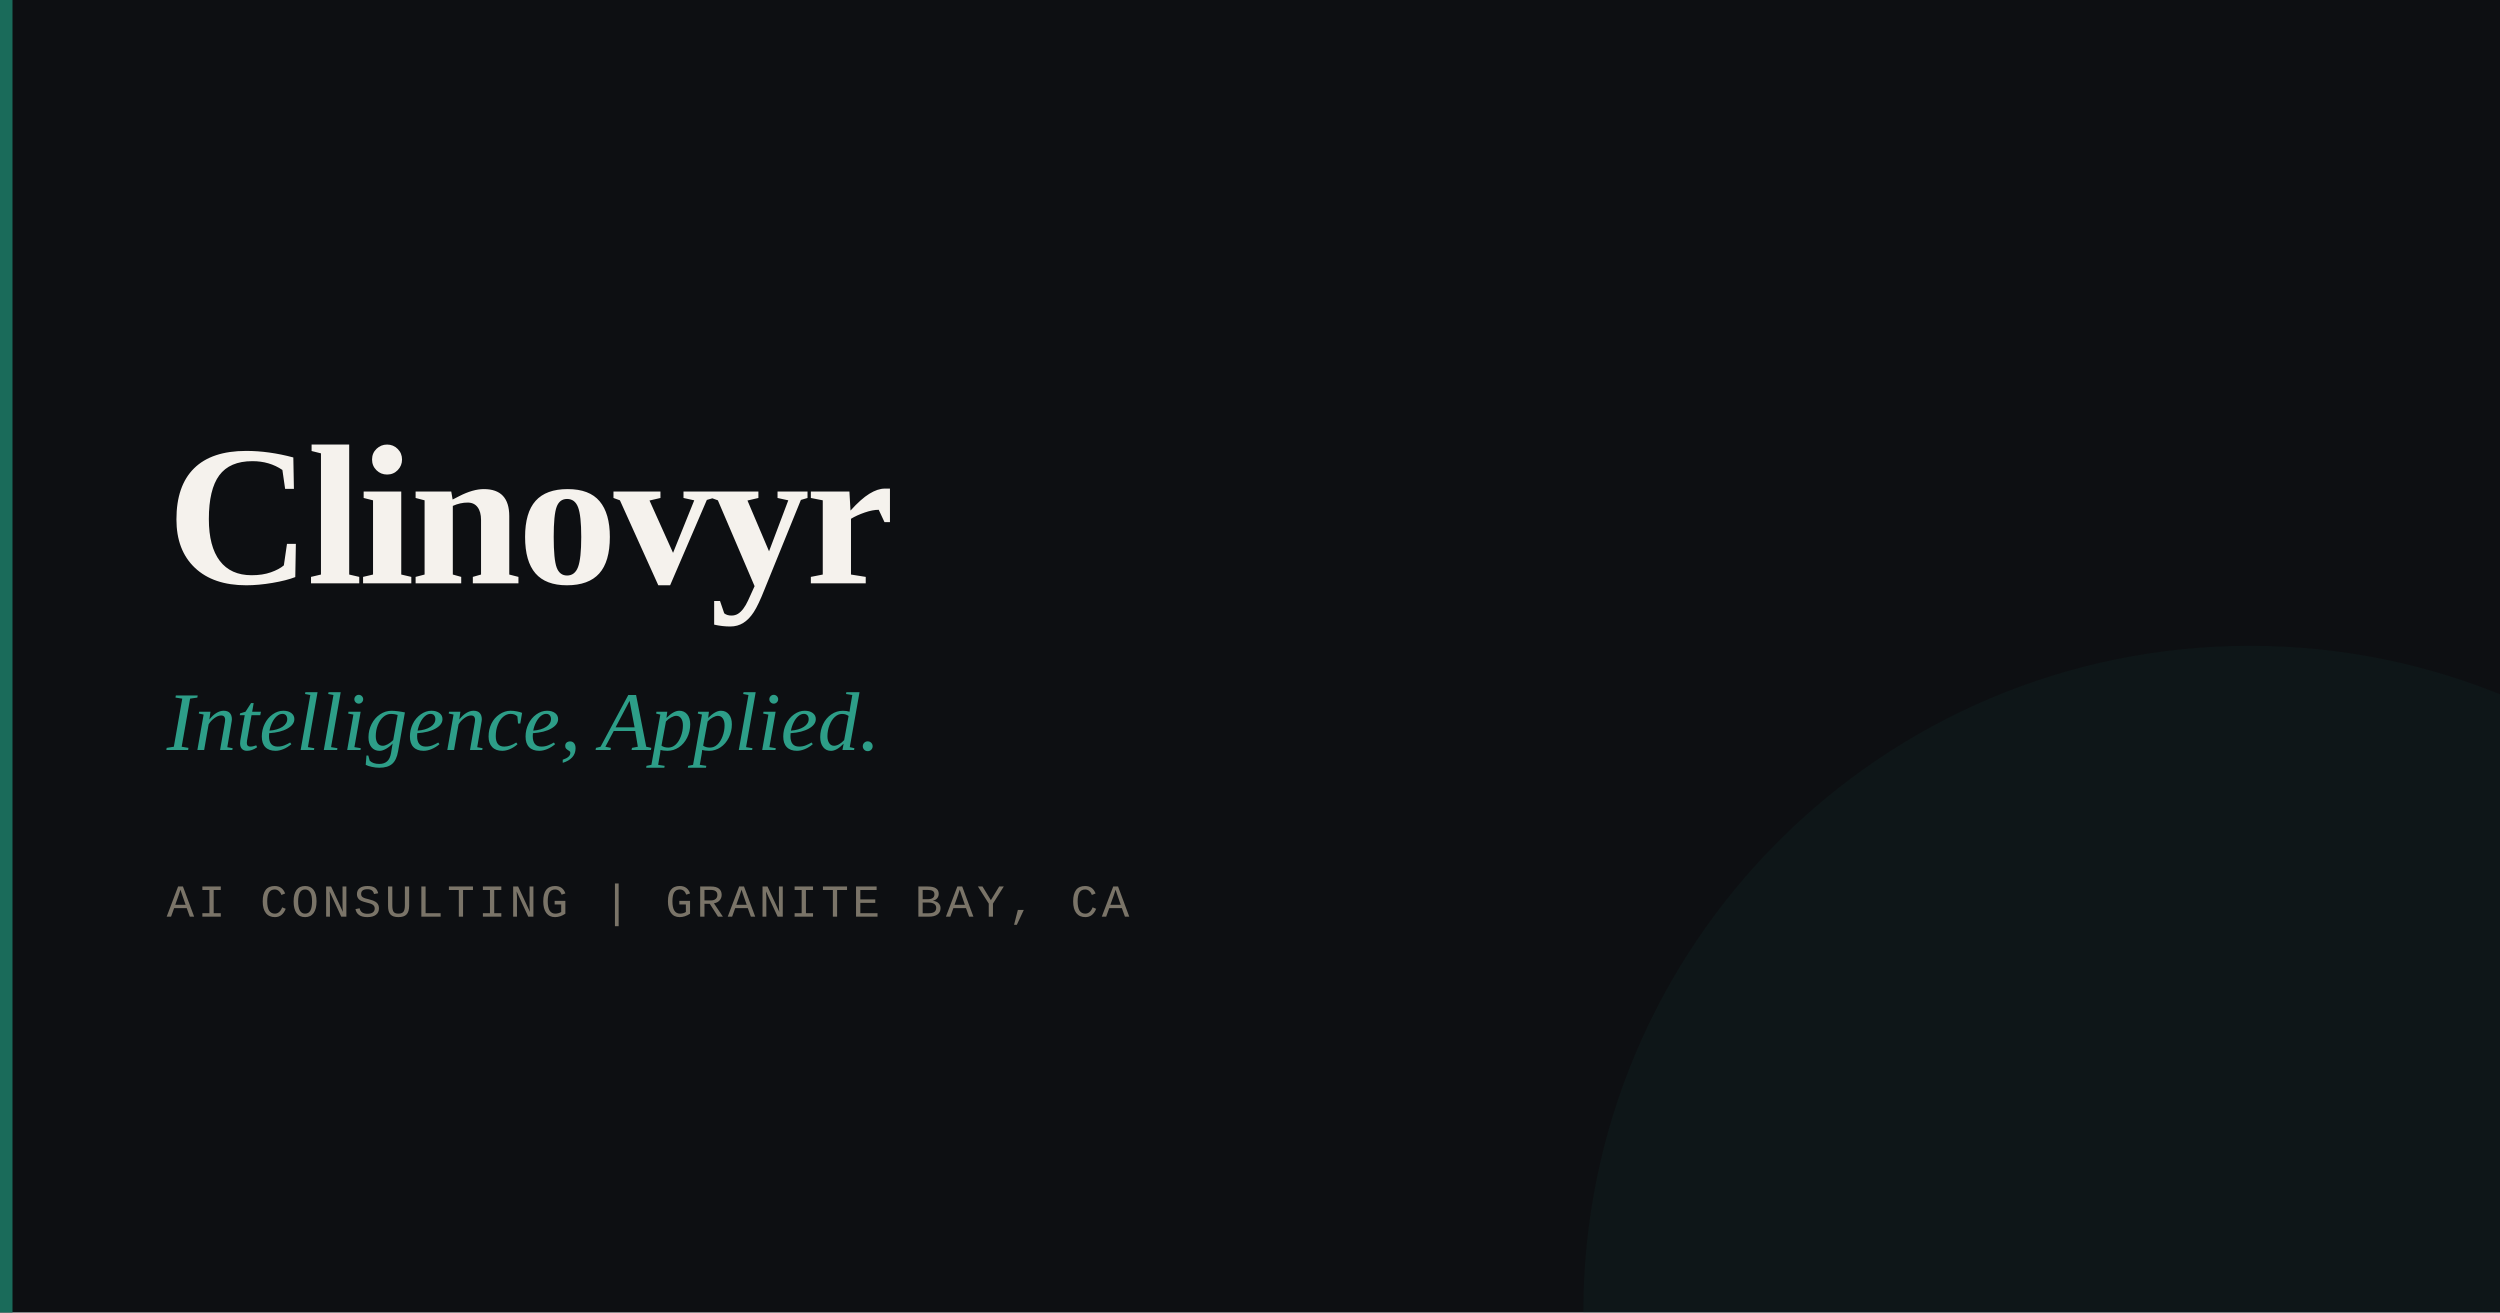
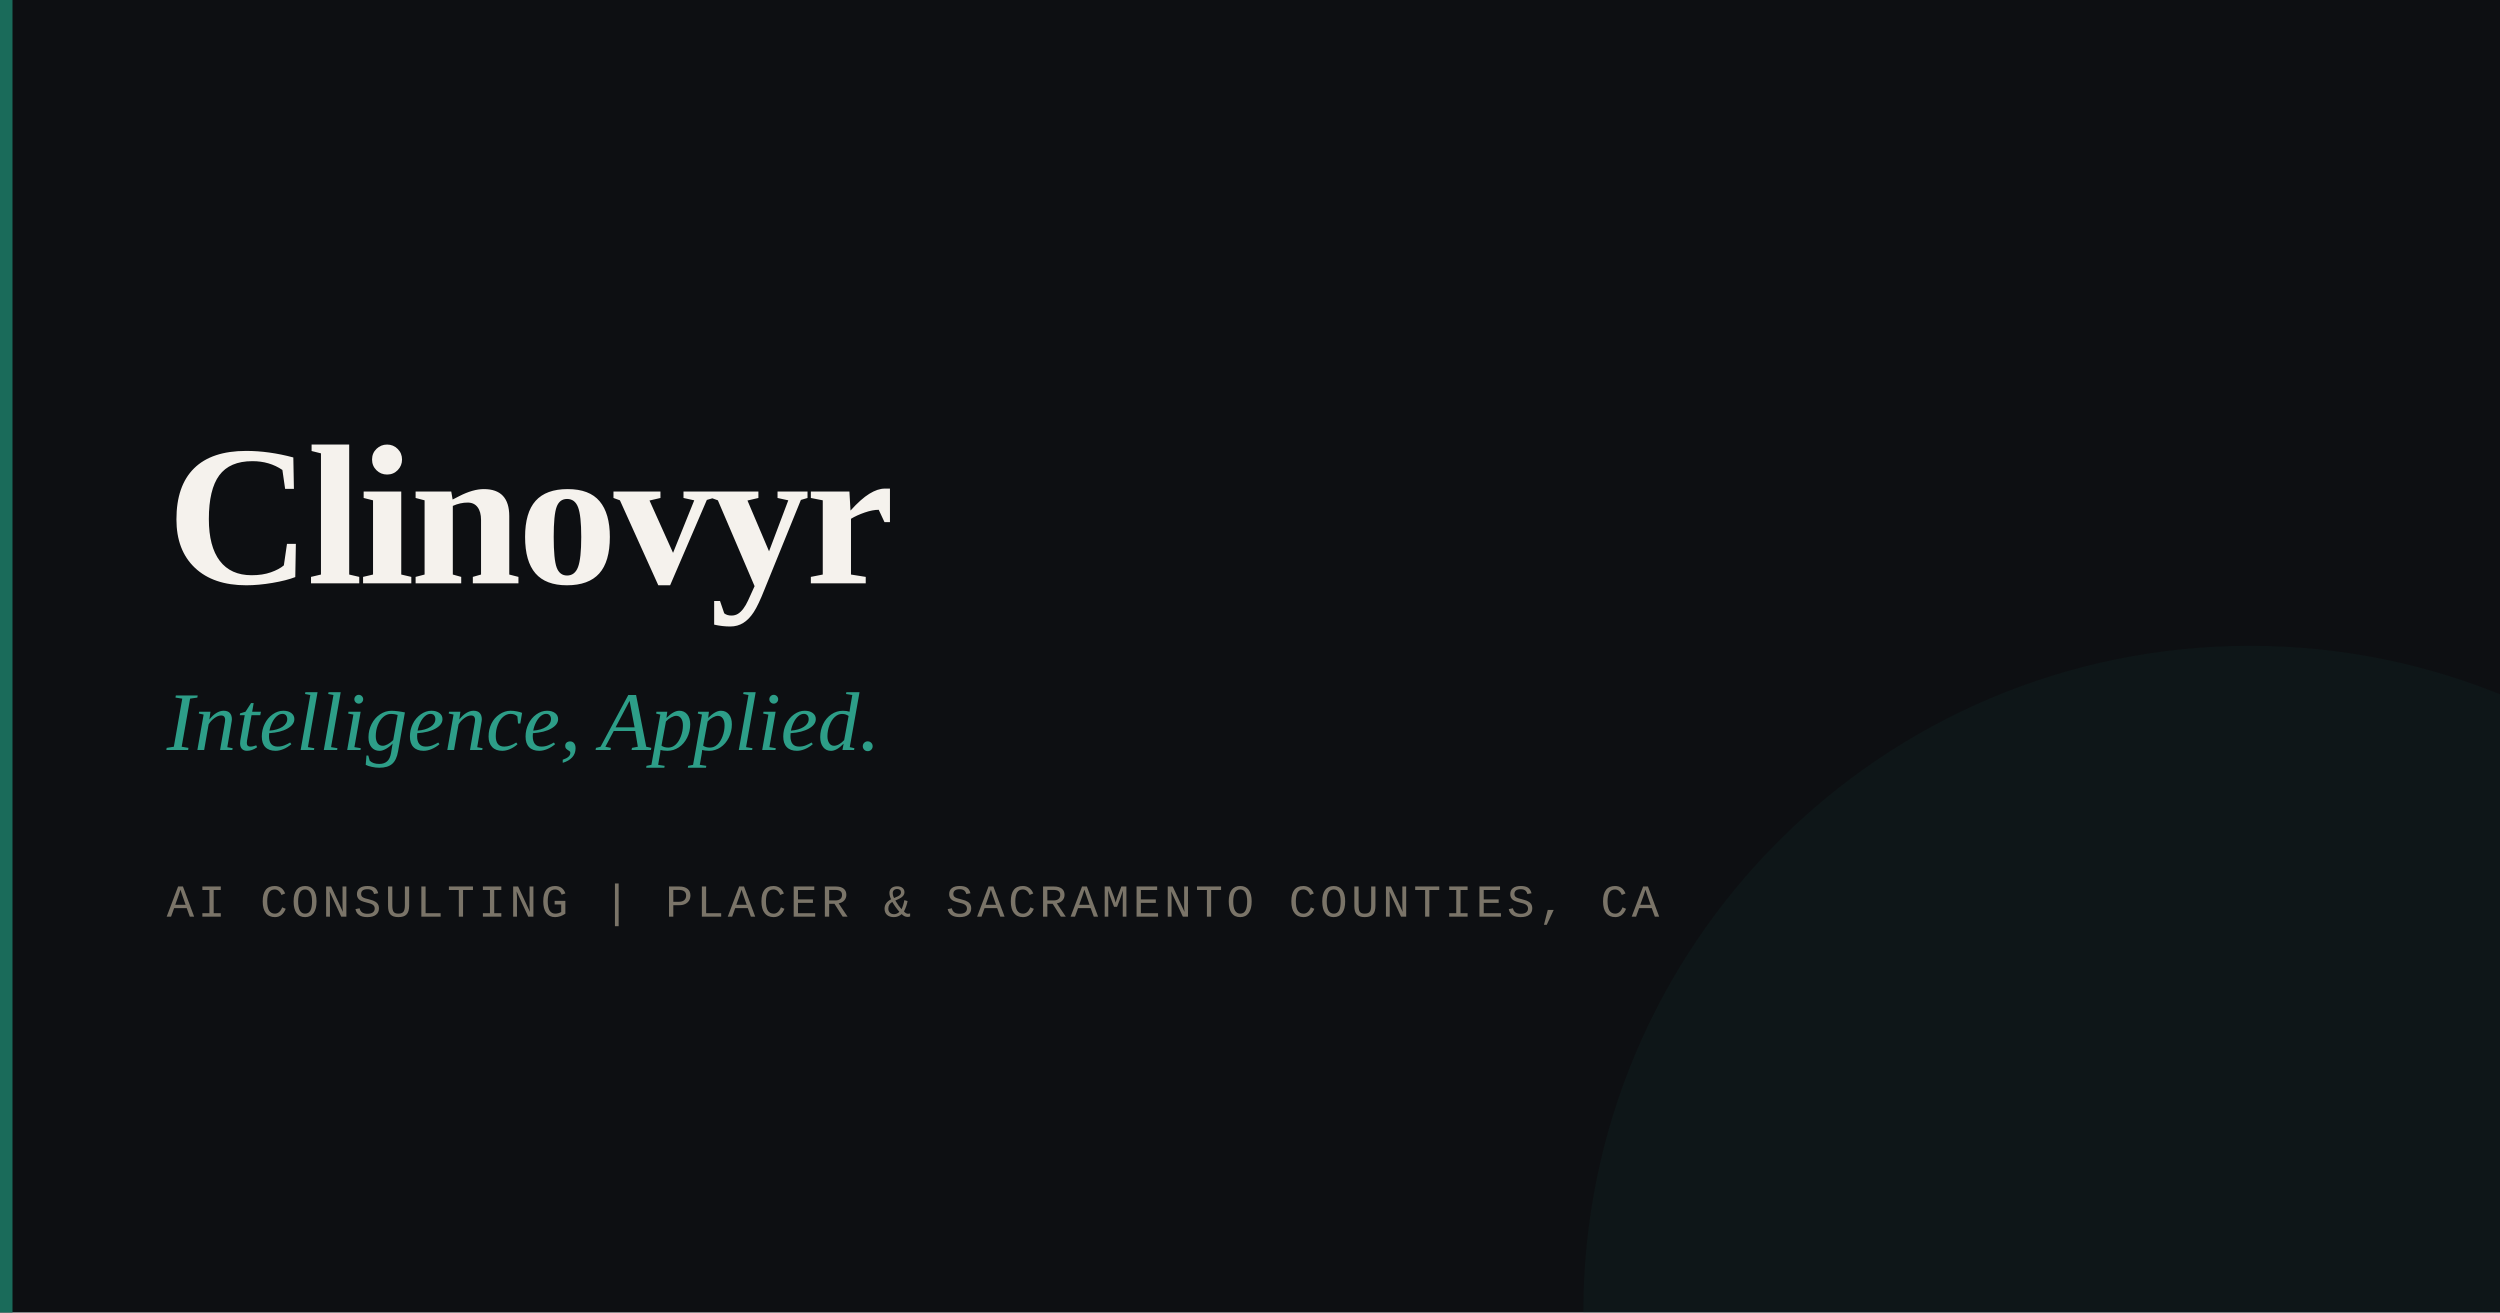
<svg xmlns="http://www.w3.org/2000/svg" width="1200" height="630" viewBox="0 0 1200 630" role="img" aria-label="Clinovyr — Intelligence, Applied.">
  <rect width="1200" height="630" fill="#0d0f12" />
  <rect x="0" y="0" width="6" height="630" fill="#1a6b5a" />
  <circle cx="1080" cy="630" r="320" fill="#1a6b5a" opacity="0.08" />
  <text x="80" y="280" fill="#f5f2ed" font-family="Georgia, 'Times New Roman', serif" font-size="96" font-weight="600" letter-spacing="-0.02em">Clinovyr</text>
  <text x="80" y="360" fill="#2d9e88" font-family="Georgia, 'Times New Roman', serif" font-size="40" font-style="italic">Intelligence, Applied.</text>
-   <text x="80" y="440" fill="#7a7468" font-family="ui-monospace, 'Courier New', monospace" font-size="22" letter-spacing="0.08em">AI CONSULTING | GRANITE BAY, CA</text>
+   <text x="80" y="440" fill="#7a7468" font-family="ui-monospace, 'Courier New', monospace" font-size="22" letter-spacing="0.08em">AI CONSULTING | PLACER &amp; SACRAMENTO COUNTIES, CA</text>
</svg>
